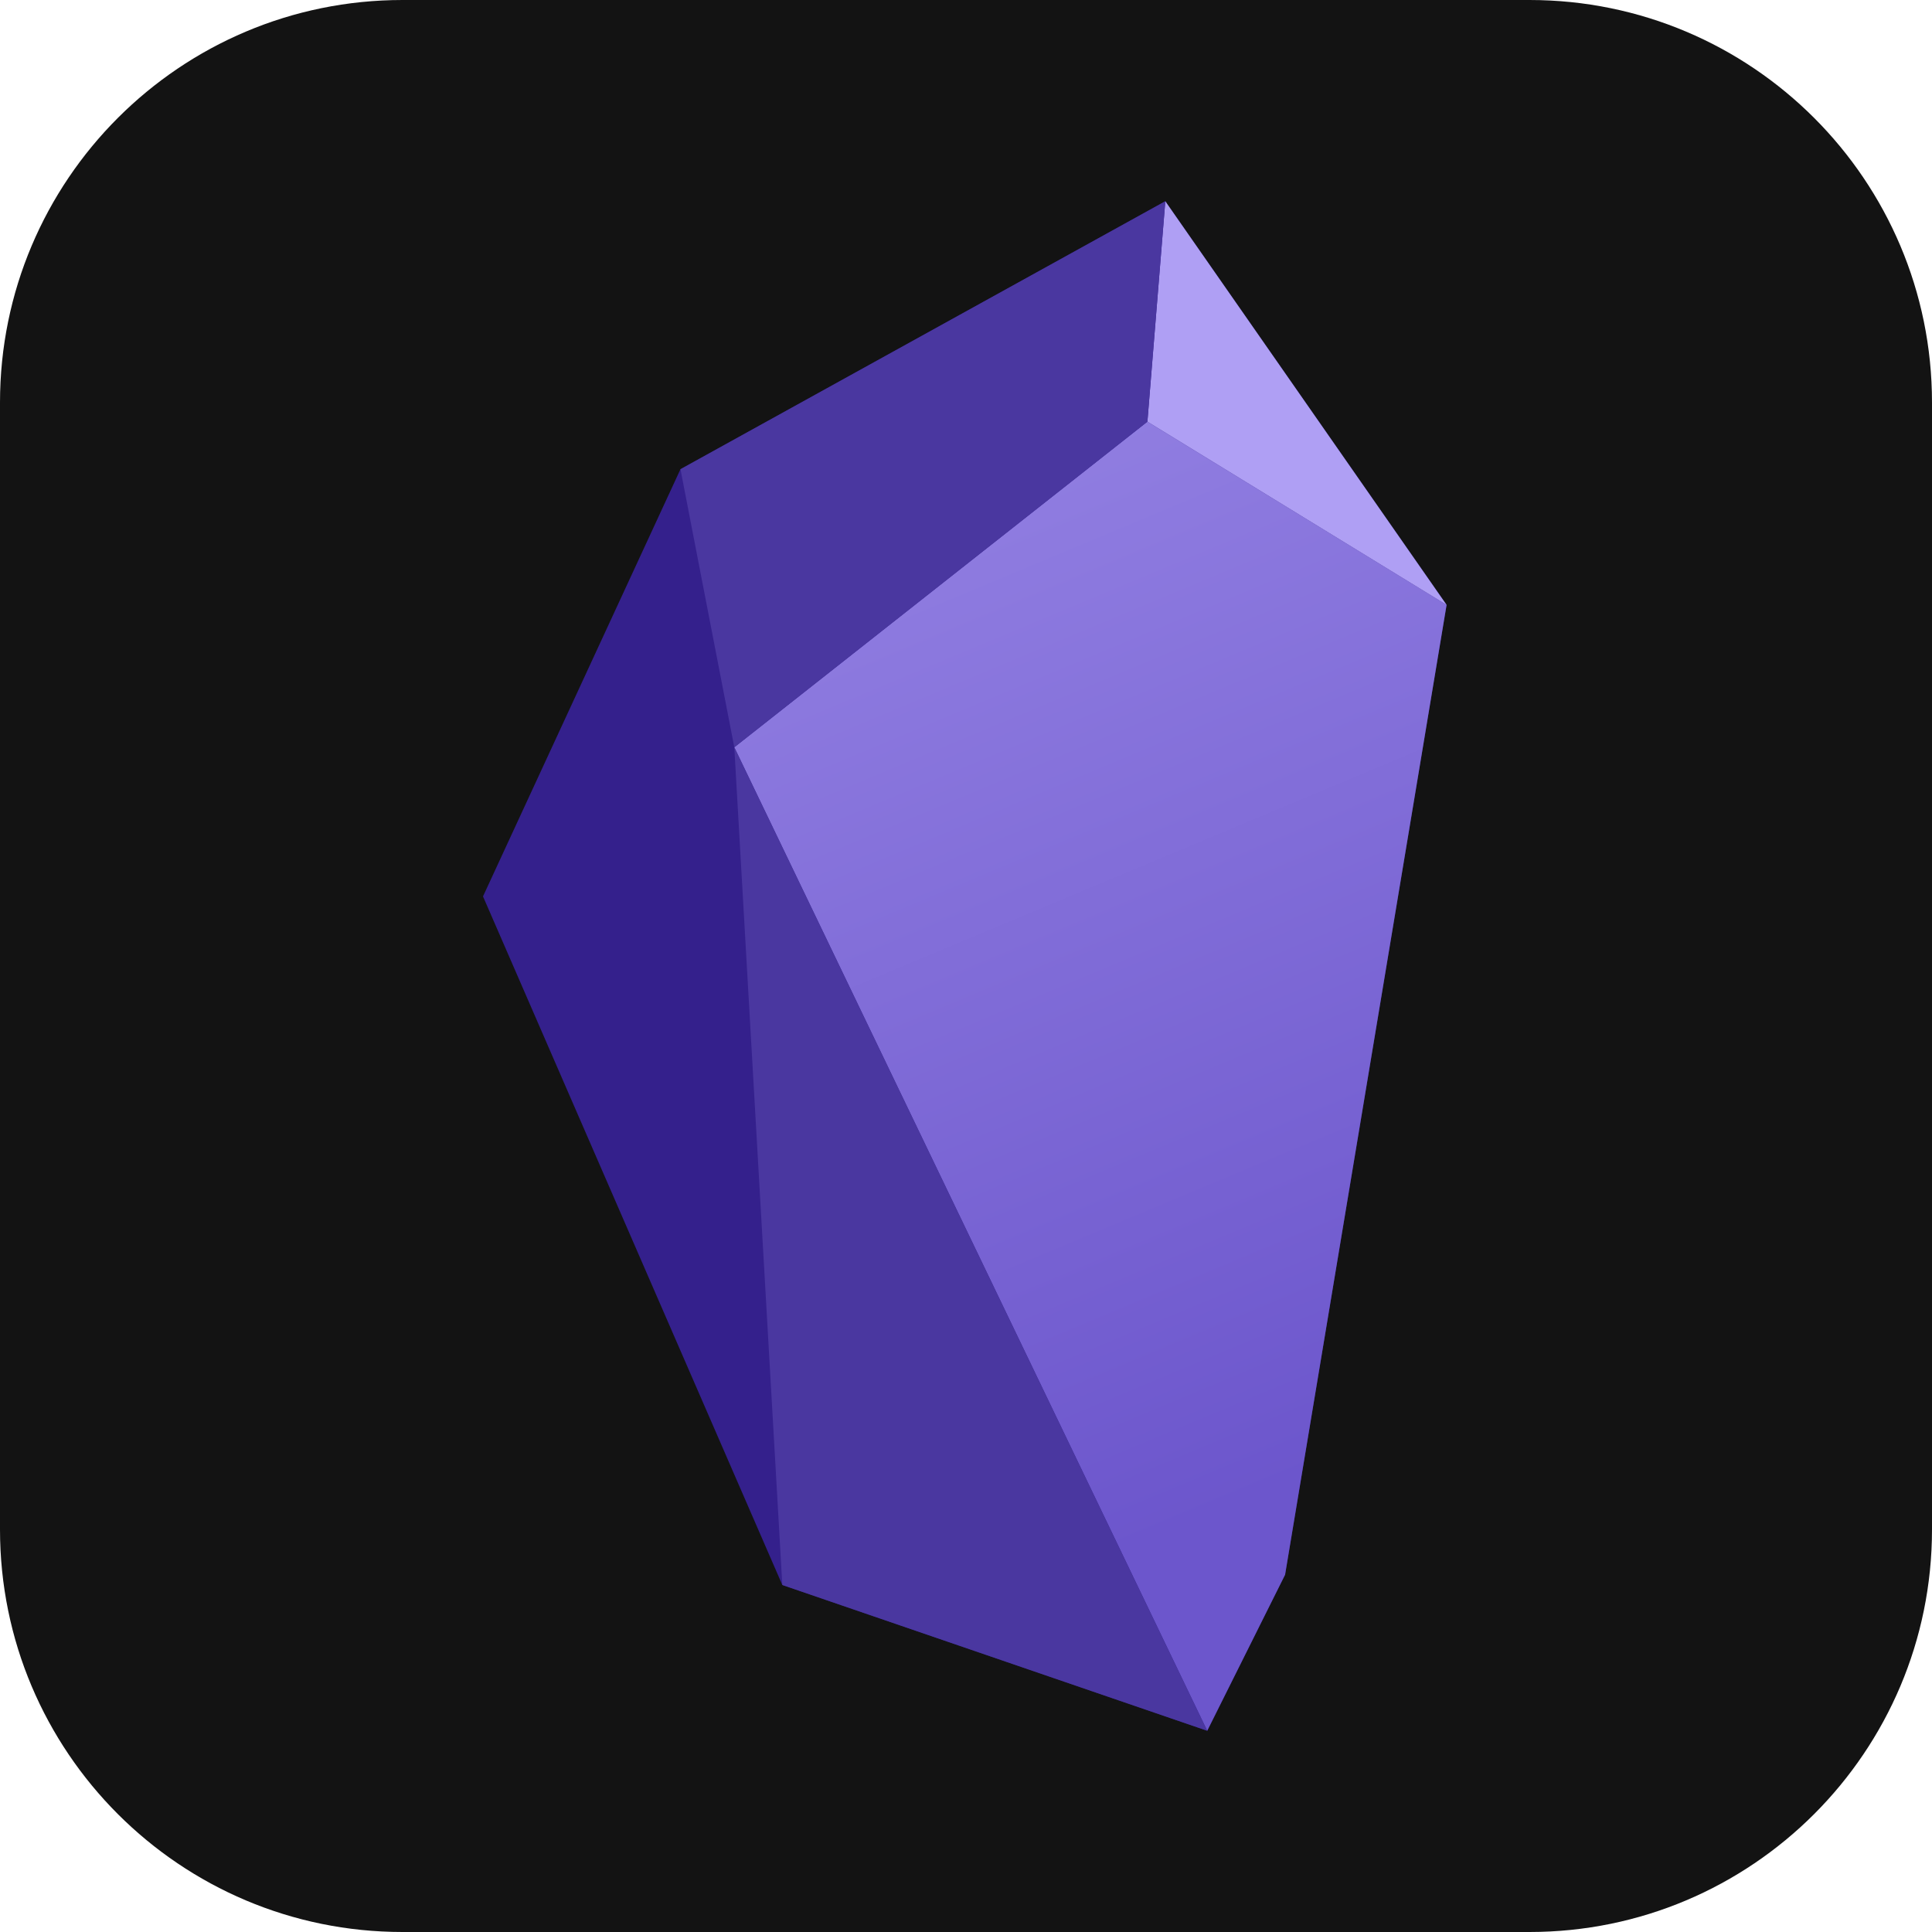
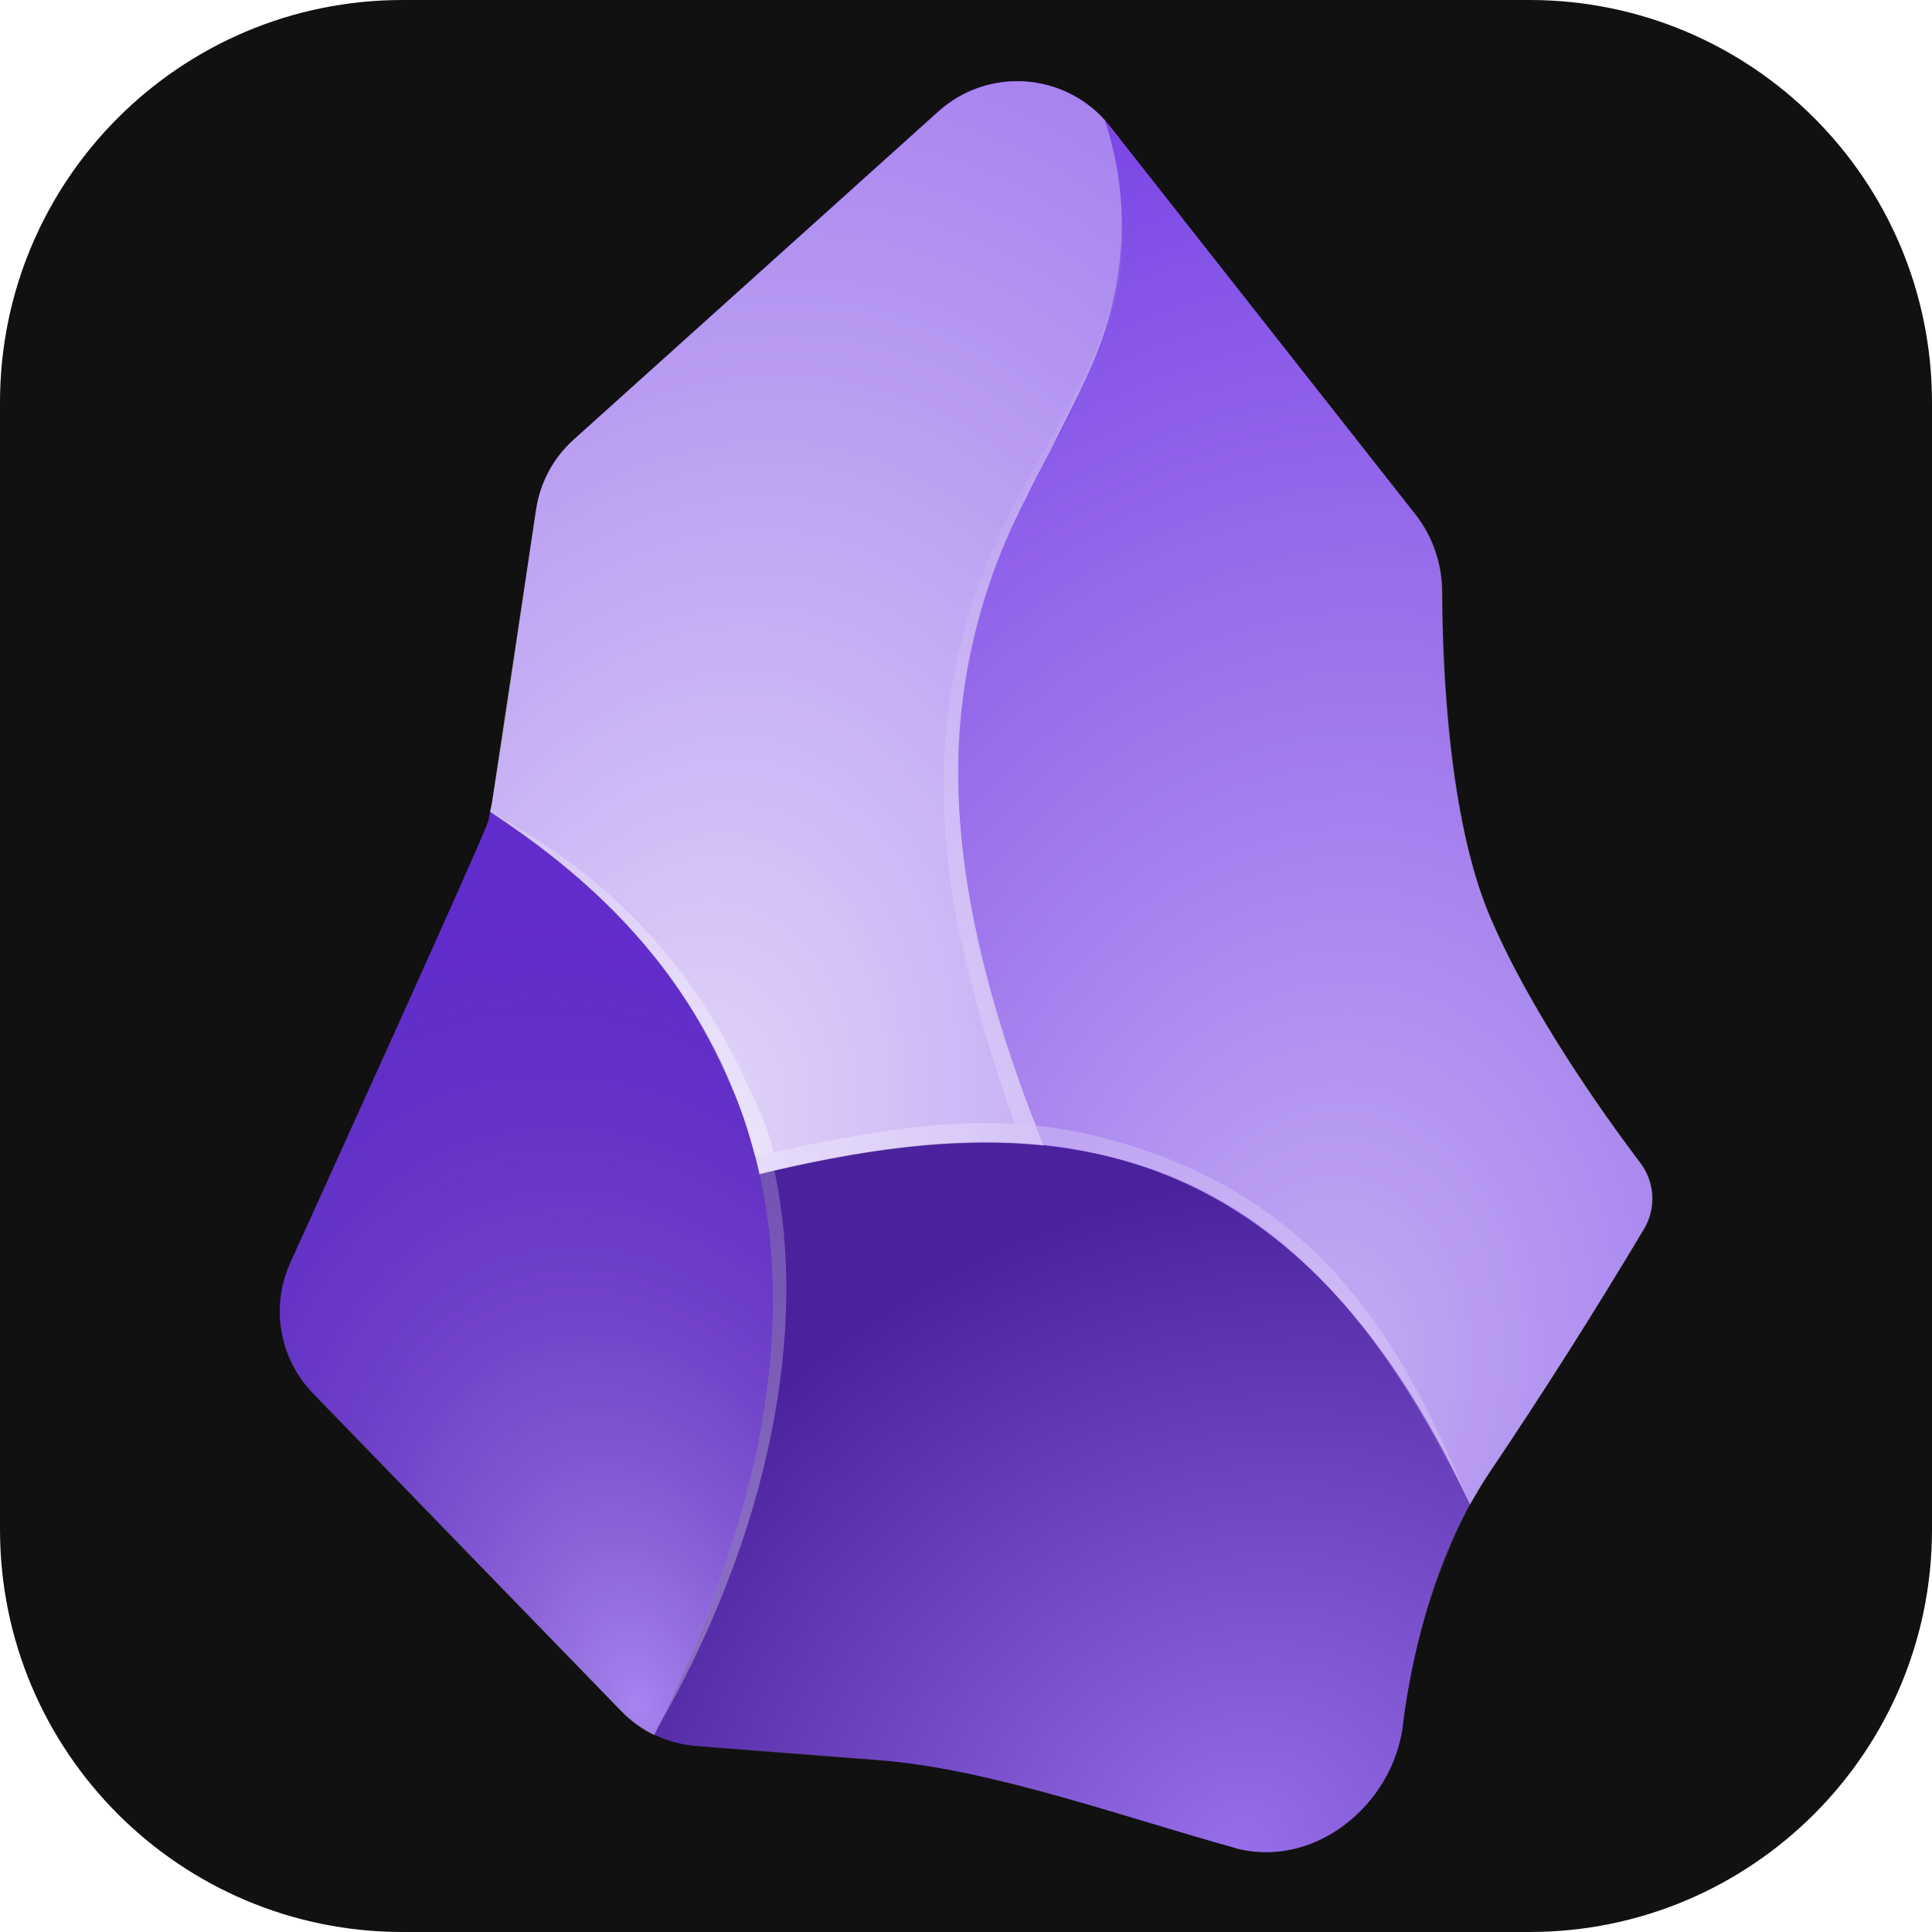
<svg xmlns="http://www.w3.org/2000/svg" width="24" height="24" viewBox="0 0 24 24">
-   <defs>
-     <linearGradient id="obsidian-gem" x1="82.85" y1="30.41" x2="51.26" y2="105.9" gradientTransform="matrix(1,0,0,-1,-22.41,110.97)" gradientUnits="userSpaceOnUse">
-       <stop offset="0" stop-color="#6c56cc" />
-       <stop offset="1" stop-color="#9785e5" />
-     </linearGradient>
-   </defs>
-   <rect x="0" y="0" width="24" height="24" rx="5" fill="#131313" />
-   <g transform="translate(6 2.5) scale(0.19)">
-     <polygon points="0,45.45 19.57,90.47 47.35,100 52.44,89.8 63,26.39 44.61,0 12.91,17.52" fill="#34208c" />
-     <polygon points="16.43,35.7 47.35,100 52.44,89.8 63,26.39 43.44,14.41" fill="url(#obsidian-gem)" />
-     <polygon points="44.61,0 43.44,14.41 63,26.39" fill="#af9ff4" />
-     <polygon points="12.91,17.52 16.43,35.7 43.44,14.41 44.61,0" fill="#4a37a0" />
-     <polygon points="47.35,100 16.43,35.7 19.57,90.47" fill="#4a37a0" />
+   <rect x="0" y="0" width="24" height="24" rx="5" fill="#111" />
+   <g transform="translate(1 1) scale(0.04297)">
+     <radialGradient id="logo-bottom-left" cx="0" cy="0" gradientTransform="matrix(-59 -225 150 -39 161.4 470)" gradientUnits="userSpaceOnUse" r="1">
+       <stop offset="0" stop-color="#fff" stop-opacity=".4" />
+       <stop offset="1" stop-opacity=".1" />
+     </radialGradient>
+     <radialGradient id="logo-top-right" cx="0" cy="0" gradientTransform="matrix(50 -379 280 37 360 374.2)" gradientUnits="userSpaceOnUse" r="1">
+       <stop offset="0" stop-color="#fff" stop-opacity=".6" />
+       <stop offset="1" stop-color="#fff" stop-opacity=".1" />
+     </radialGradient>
+     <radialGradient id="logo-top-left" cx="0" cy="0" gradientTransform="matrix(69 -319 218 47 175.4 307)" gradientUnits="userSpaceOnUse" r="1">
+       <stop offset="0" stop-color="#fff" stop-opacity=".8" />
+       <stop offset="1" stop-color="#fff" stop-opacity=".4" />
+     </radialGradient>
+     <radialGradient id="logo-bottom-right" cx="0" cy="0" gradientTransform="matrix(-96 -163 187 -111 335.3 512.2)" gradientUnits="userSpaceOnUse" r="1">
+       <stop offset="0" stop-color="#fff" stop-opacity=".3" />
+       <stop offset="1" stop-opacity=".3" />
+     </radialGradient>
+     <radialGradient id="logo-top-edge" cx="0" cy="0" gradientTransform="matrix(-36 166 -112 -24 310 128.2)" gradientUnits="userSpaceOnUse" r="1">
+       <stop offset="0" stop-color="#fff" stop-opacity="0" />
+       <stop offset="1" stop-color="#fff" stop-opacity=".2" />
+     </radialGradient>
+     <radialGradient id="logo-left-edge" cx="0" cy="0" gradientTransform="matrix(88 89 -190 187 111 220.2)" gradientUnits="userSpaceOnUse" r="1">
+       <stop offset="0" stop-color="#fff" stop-opacity=".2" />
+       <stop offset="1" stop-color="#fff" stop-opacity=".4" />
+     </radialGradient>
+     <radialGradient id="logo-bottom-edge" cx="0" cy="0" gradientTransform="matrix(9 130 -276 20 215 284)" gradientUnits="userSpaceOnUse" r="1">
+       <stop offset="0" stop-color="#fff" stop-opacity=".2" />
+       <stop offset="1" stop-color="#fff" stop-opacity=".3" />
+     </radialGradient>
+     <radialGradient id="logo-middle-edge" cx="0" cy="0" gradientTransform="matrix(-198 -104 327 -623 400 399.2)" gradientUnits="userSpaceOnUse" r="1">
+       <stop offset="0" stop-color="#fff" stop-opacity=".2" />
+       <stop offset=".5" stop-color="#fff" stop-opacity=".2" />
+       <stop offset="1" stop-color="#fff" stop-opacity=".3" />
+     </radialGradient>
+     <clipPath id="clip">
+       <path d="M.2.2h512v512H.2z" />
+     </clipPath>
+     <g clip-path="url(#clip)">
+       <path d="M382.3 475.6c-3.1 23.4-26 41.6-48.7 35.3-32.4-8.9-69.9-22.8-103.6-25.4l-51.7-4a34 34 0 0 1-22-10.2l-89-91.7a34 34 0 0 1-6.7-37.7s55-121 57.1-127.3c2-6.3 9.6-61.2 14-90.6 1.2-7.9 5-15 11-20.3L248 8.9a34.1 34.1 0 0 1 49.6 4.3L386 125.6a37 37 0 0 1 7.6 22.4c0 21.3 1.8 65 13.6 93.2 11.5 27.3 32.5 57 43.5 71.5a17.3 17.3 0 0 1 1.3 19.2 1494 1494 0 0 1-44.8 70.6c-15 22.3-21.9 49.9-25 73.1z" fill="#6c31e3" />
+       <path d="M165.9 478.3c41.4-84 40.2-144.2 22.6-187-16.2-39.6-46.3-64.5-70-80-.6 2.3-1.3 4.4-2.2 6.5L60.6 342a34 34 0 0 0 6.6 37.7l89.1 91.7a34 34 0 0 0 9.6 7z" fill="url(#logo-bottom-left)" />
+       <path d="M278.4 307.8c11.2 1.2 22.2 3.6 32.8 7.6 34 12.7 65 41.2 90.5 96.3 1.8-3.1 3.6-6.2 5.6-9.2a1536 1536 0 0 0 44.8-70.6 17 17 0 0 0-1.3-19.2c-11-14.6-32-44.2-43.5-71.5-11.8-28.2-13.5-72-13.6-93.2 0-8.1-2.6-16-7.6-22.4L297.6 13.2a34 34 0 0 0-1.5-1.7 96 96 0 0 1 2 54 198.3 198.3 0 0 1-17.6 41.3l-7.2 14.2a171 171 0 0 0-19.4 71c-1.2 29.4 4.8 66.4 24.5 115.8z" fill="url(#logo-top-right)" />
+       <path d="M278.4 307.8c-19.7-49.4-25.8-86.4-24.5-115.9a171 171 0 0 1 19.4-71c2.3-4.8 4.8-9.5 7.2-14.1 7.1-13.9 14-27 17.6-41.4a96 96 0 0 0-2-54A34.1 34.1 0 0 0 248 9l-105.4 94.8a34.1 34.1 0 0 0-10.9 20.3l-12.8 85-.5 2.3c23.8 15.5 54 40.4 70.1 80a147 147 0 0 1 7.8 24.8c28-6.8 55.7-11 82.1-8.3z" fill="url(#logo-top-left)" />
+       <path d="M333.6 511c22.7 6.2 45.6-12 48.7-35.4a187 187 0 0 1 19.4-63.9c-25.6-55-56.5-83.6-90.4-96.3-36-13.4-75.2-9-115 .7 8.9 40.4 3.6 93.3-30.4 162.2 4 1.8 8.1 3 12.5 3.3 0 0 24.4 2 53.6 4.1 29 2 72.4 17.1 101.6 25.2z" fill="url(#logo-bottom-right)" />
+       <g clip-rule="evenodd" fill-rule="evenodd">
+         <path d="M254.1 190c-1.3 29.2 2.4 62.8 22.1 112.1l-6.2-.5c-17.7-51.5-21.5-78-20.2-107.6a174.7 174.7 0 0 1 20.4-72c2.4-4.9 8-14.1 10.5-18.8 7.1-13.7 11.9-21 16-33.6 5.7-17.5 4.5-25.9 3.8-34.1 4.6 29.9-12.7 56-25.7 82.4a177.1 177.1 0 0 0-20.7 72z" fill="url(#logo-top-edge)" />
+         <path d="M194.3 293.4c2.4 5.4 4.6 9.8 6 16.5L195 311c-2.1-7.8-3.8-13.4-6.8-20-17.8-42-46.3-63.6-69.7-79.5 28.2 15.2 57.2 39 75.7 81.9z" fill="url(#logo-left-edge)" />
+         <path d="M200.6 315.1c9.8 46-1.2 104.2-33.6 160.9 27.1-56.2 40.2-110.1 29.3-160z" fill="url(#logo-bottom-edge)" />
+         <path d="M312.5 311c53.1 19.9 73.6 63.6 88.9 100-19-38.1-45.2-80.3-90.8-96-34.8-11.8-64.1-10.4-114.3 1l-1.1-5c53.2-12.1 81-13.5 117.3 0z" fill="url(#logo-middle-edge)" />
+       </g>
+     </g>
  </g>
</svg>
